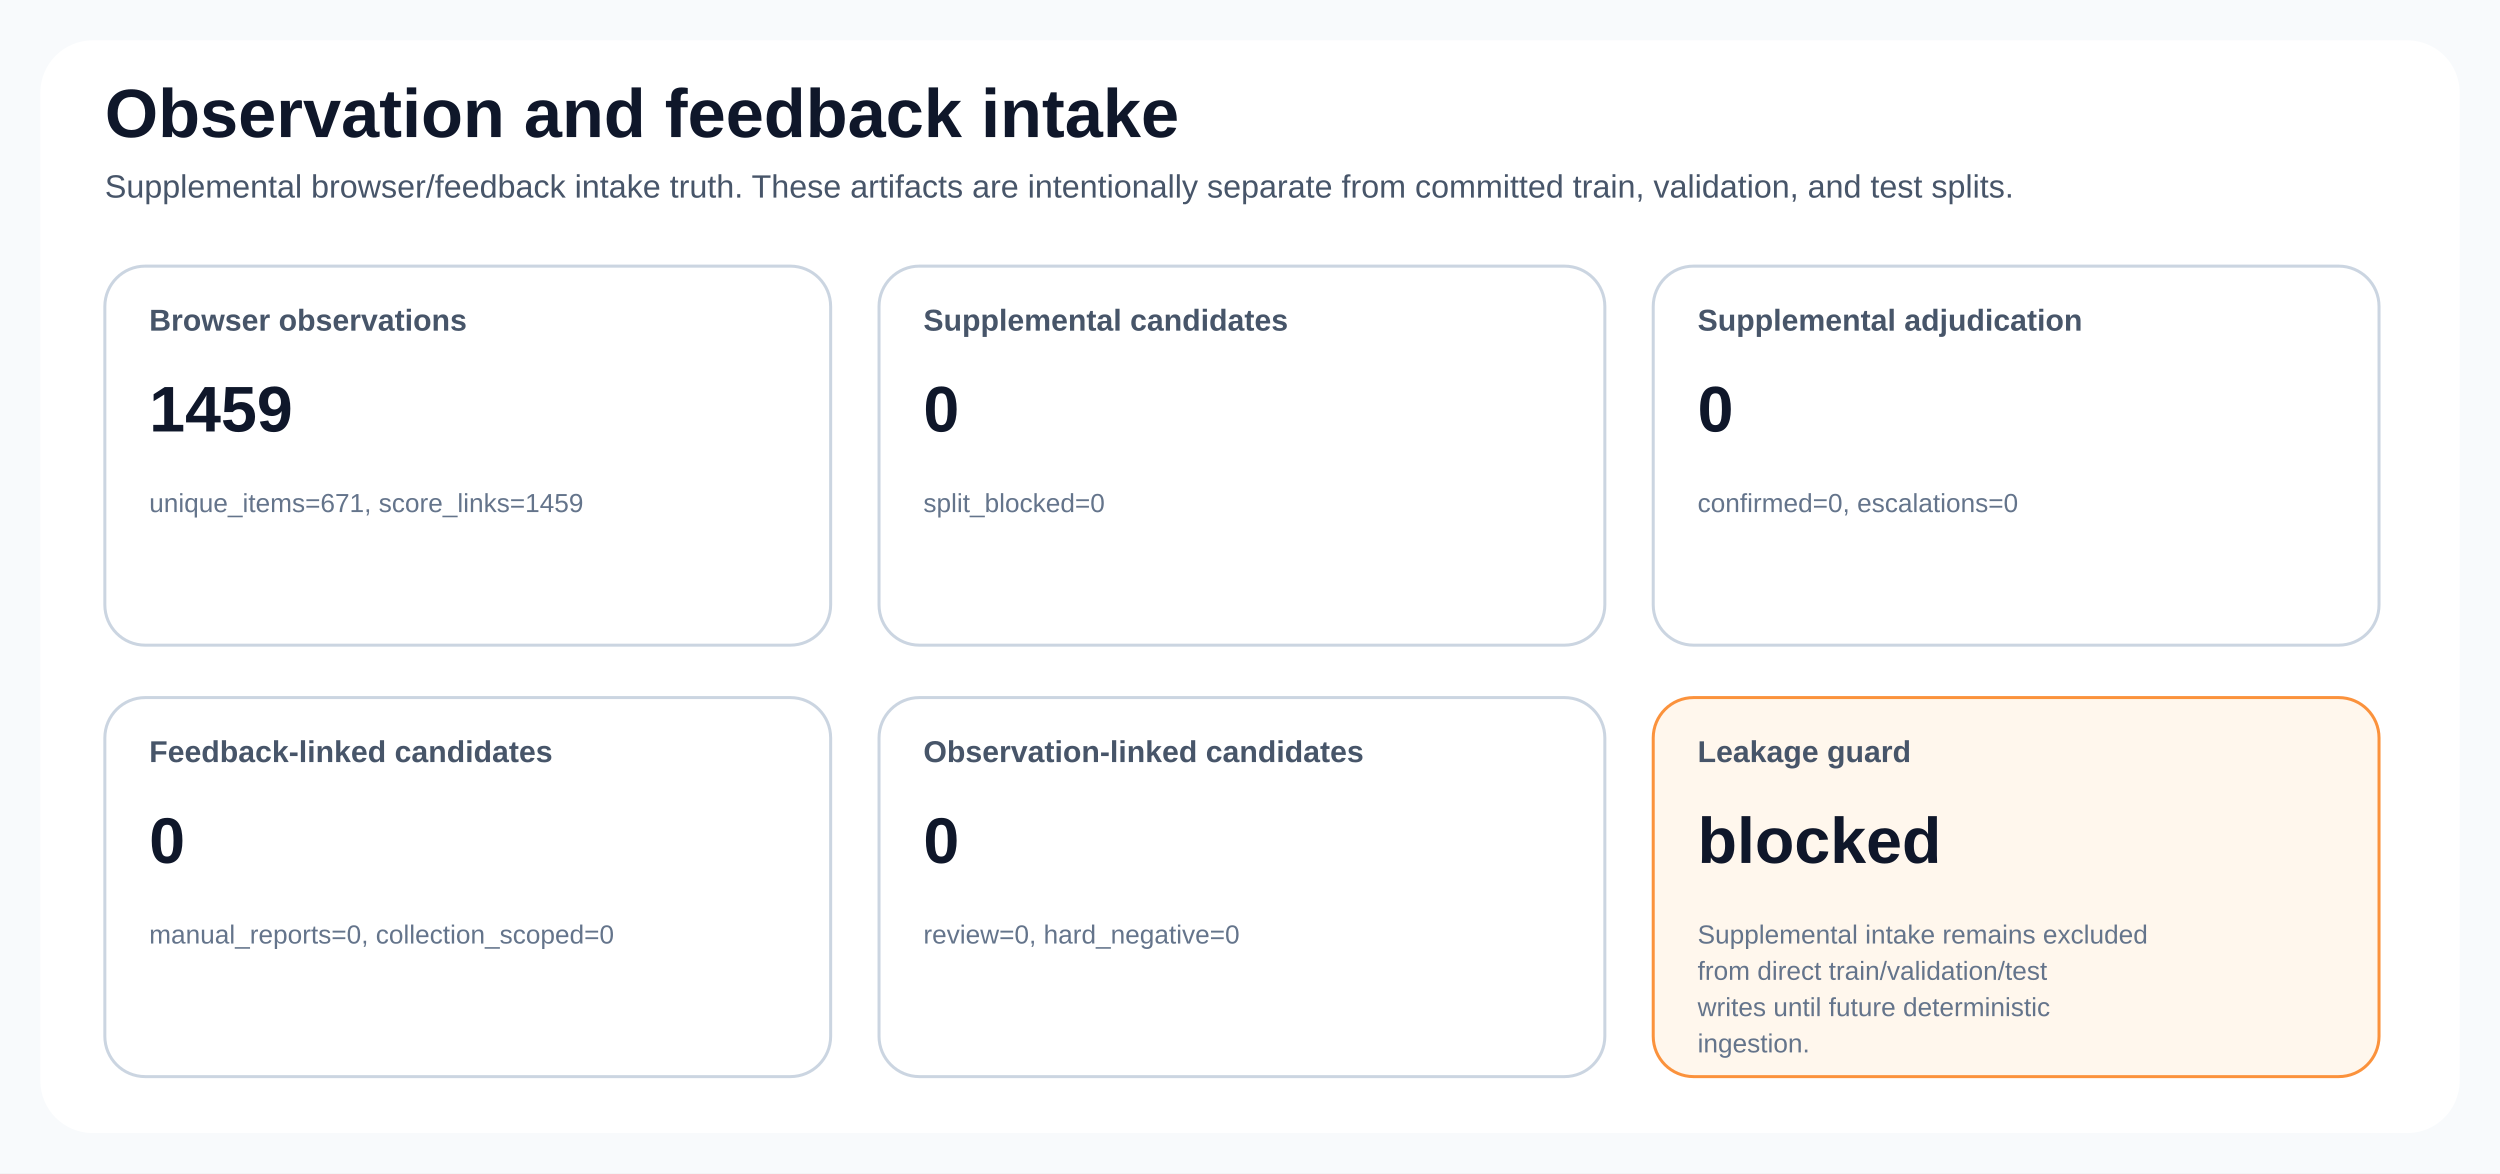
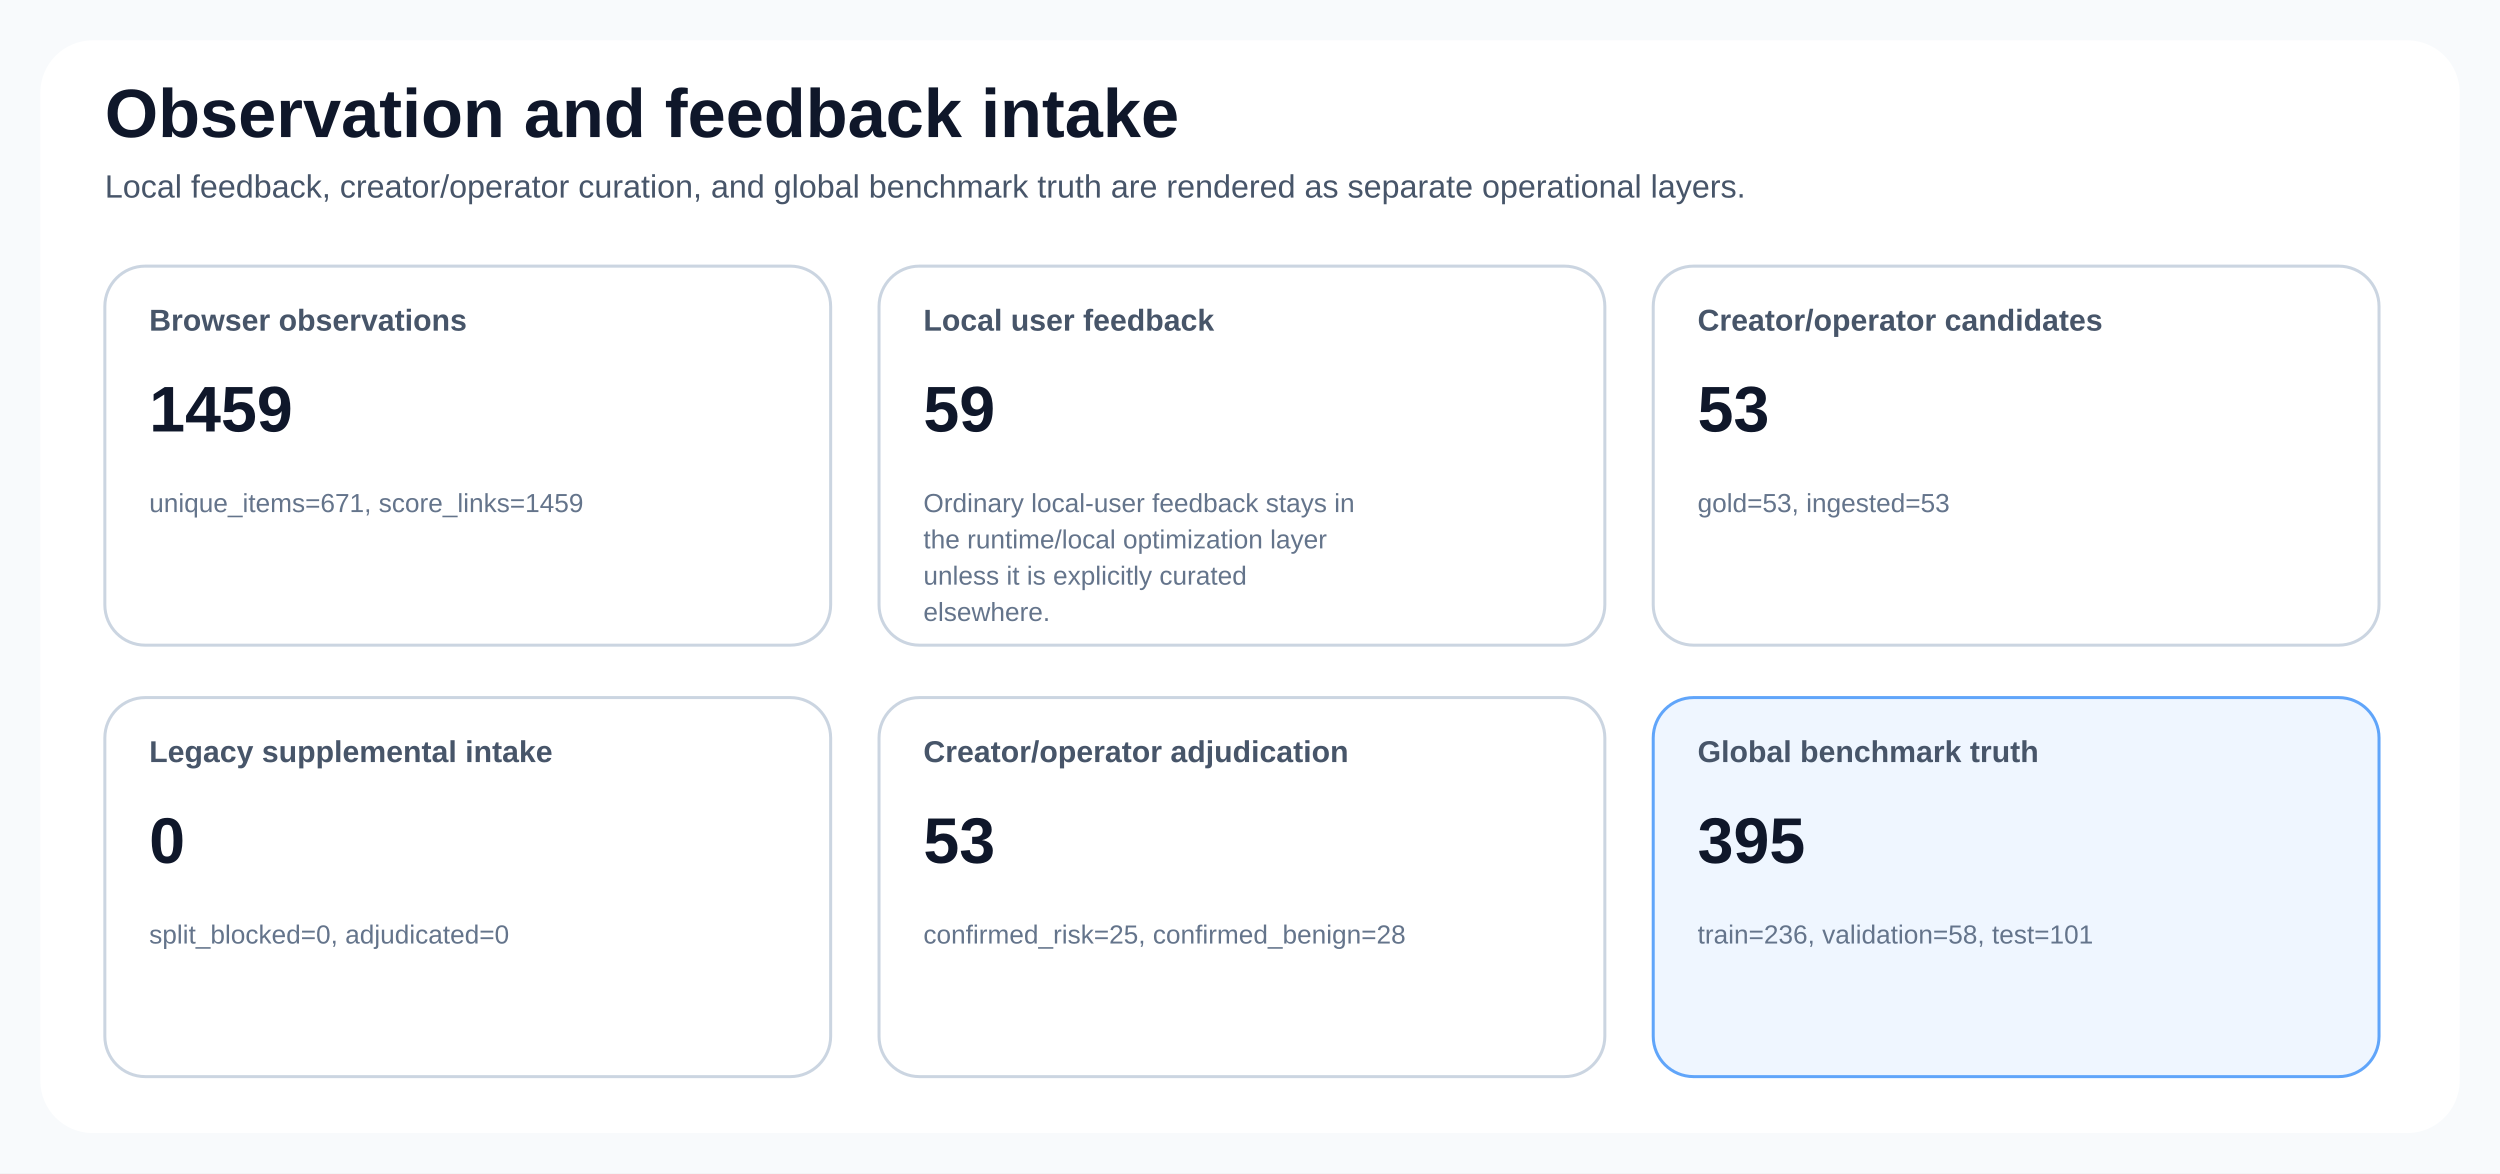
<svg xmlns="http://www.w3.org/2000/svg" width="1240" height="582" viewBox="0 0 1240 582" role="img">
  <style>
text { font-family: 'Segoe UI', Arial, sans-serif; fill: #0f172a; }
.title { font-size: 34px; font-weight: 700; }
.subtitle { font-size: 16px; fill: #475569; }
.card { fill: #ffffff; stroke: #cbd5e1; stroke-width: 1.5; rx: 20; }
.accent { fill: #eff6ff; stroke: #60a5fa; stroke-width: 1.5; rx: 20; }
.warn { fill: #fff7ed; stroke: #fb923c; stroke-width: 1.5; rx: 20; }
.label { font-size: 15px; font-weight: 600; fill: #475569; }
.value { font-size: 32px; font-weight: 700; }
.value-compact { font-size: 22px; font-weight: 700; }
.small { font-size: 13px; fill: #64748b; }
.axis { stroke: #94a3b8; stroke-width: 1.2; }
.grid { stroke: #e2e8f0; stroke-width: 1; }
.legend { font-size: 14px; fill: #334155; }
.stub { font-size: 20px; font-weight: 600; }
</style>
  <rect x="0" y="0" width="1240" height="582" fill="#f8fafc" />
  <rect x="20" y="20" width="1200" height="542" fill="#ffffff" rx="26" />
  <text class="title" x="52" y="68">Observation and feedback intake</text>
-   <text class="subtitle" x="52" y="98">Supplemental browser/feedback intake truth. These artifacts are intentionally separate from committed train, validation, and test splits.</text>
+   <text class="subtitle" x="52" y="98">Local feedback, creator/operator curation, and global benchmark truth are rendered as separate operational layers.</text>
  <rect class="card" x="52" y="132" width="360" height="188" rx="20" />
  <text class="label" x="74" y="164">Browser observations</text>
  <text class="value" x="74" y="214">1459</text>
  <text class="small" x="74" y="254">unique_items=671, score_links=1459</text>
  <rect class="card" x="436" y="132" width="360" height="188" rx="20" />
-   <text class="label" x="458" y="164">Supplemental candidates</text>
-   <text class="value" x="458" y="214">0</text>
-   <text class="small" x="458" y="254">split_blocked=0</text>
+   <text class="label" x="458" y="164">Local user feedback</text>
+   <text class="value" x="458" y="214">59</text>
+   <text class="small" x="458" y="254">Ordinary local-user feedback stays in</text>
+   <text class="small" x="458" y="272">the runtime/local optimization layer</text>
+   <text class="small" x="458" y="290">unless it is explicitly curated</text>
+   <text class="small" x="458" y="308">elsewhere.</text>
  <rect class="card" x="820" y="132" width="360" height="188" rx="20" />
-   <text class="label" x="842" y="164">Supplemental adjudication</text>
-   <text class="value" x="842" y="214">0</text>
-   <text class="small" x="842" y="254">confirmed=0, escalations=0</text>
+   <text class="label" x="842" y="164">Creator/operator candidates</text>
+   <text class="value" x="842" y="214">53</text>
+   <text class="small" x="842" y="254">gold=53, ingested=53</text>
  <rect class="card" x="52" y="346" width="360" height="188" rx="20" />
-   <text class="label" x="74" y="378">Feedback-linked candidates</text>
+   <text class="label" x="74" y="378">Legacy supplemental intake</text>
  <text class="value" x="74" y="428">0</text>
-   <text class="small" x="74" y="468">manual_reports=0, collection_scoped=0</text>
+   <text class="small" x="74" y="468">split_blocked=0, adjudicated=0</text>
  <rect class="card" x="436" y="346" width="360" height="188" rx="20" />
-   <text class="label" x="458" y="378">Observation-linked candidates</text>
-   <text class="value" x="458" y="428">0</text>
-   <text class="small" x="458" y="468">review=0, hard_negative=0</text>
-   <rect class="warn" x="820" y="346" width="360" height="188" rx="20" />
-   <text class="label" x="842" y="378">Leakage guard</text>
-   <text class="value" x="842" y="428">blocked</text>
-   <text class="small" x="842" y="468">Supplemental intake remains excluded</text>
-   <text class="small" x="842" y="486">from direct train/validation/test</text>
-   <text class="small" x="842" y="504">writes until future deterministic</text>
-   <text class="small" x="842" y="522">ingestion.</text>
+   <text class="label" x="458" y="378">Creator/operator adjudication</text>
+   <text class="value" x="458" y="428">53</text>
+   <text class="small" x="458" y="468">confirmed_risk=25, confirmed_benign=28</text>
+   <rect class="accent" x="820" y="346" width="360" height="188" rx="20" />
+   <text class="label" x="842" y="378">Global benchmark truth</text>
+   <text class="value" x="842" y="428">395</text>
+   <text class="small" x="842" y="468">train=236, validation=58, test=101</text>
</svg>
